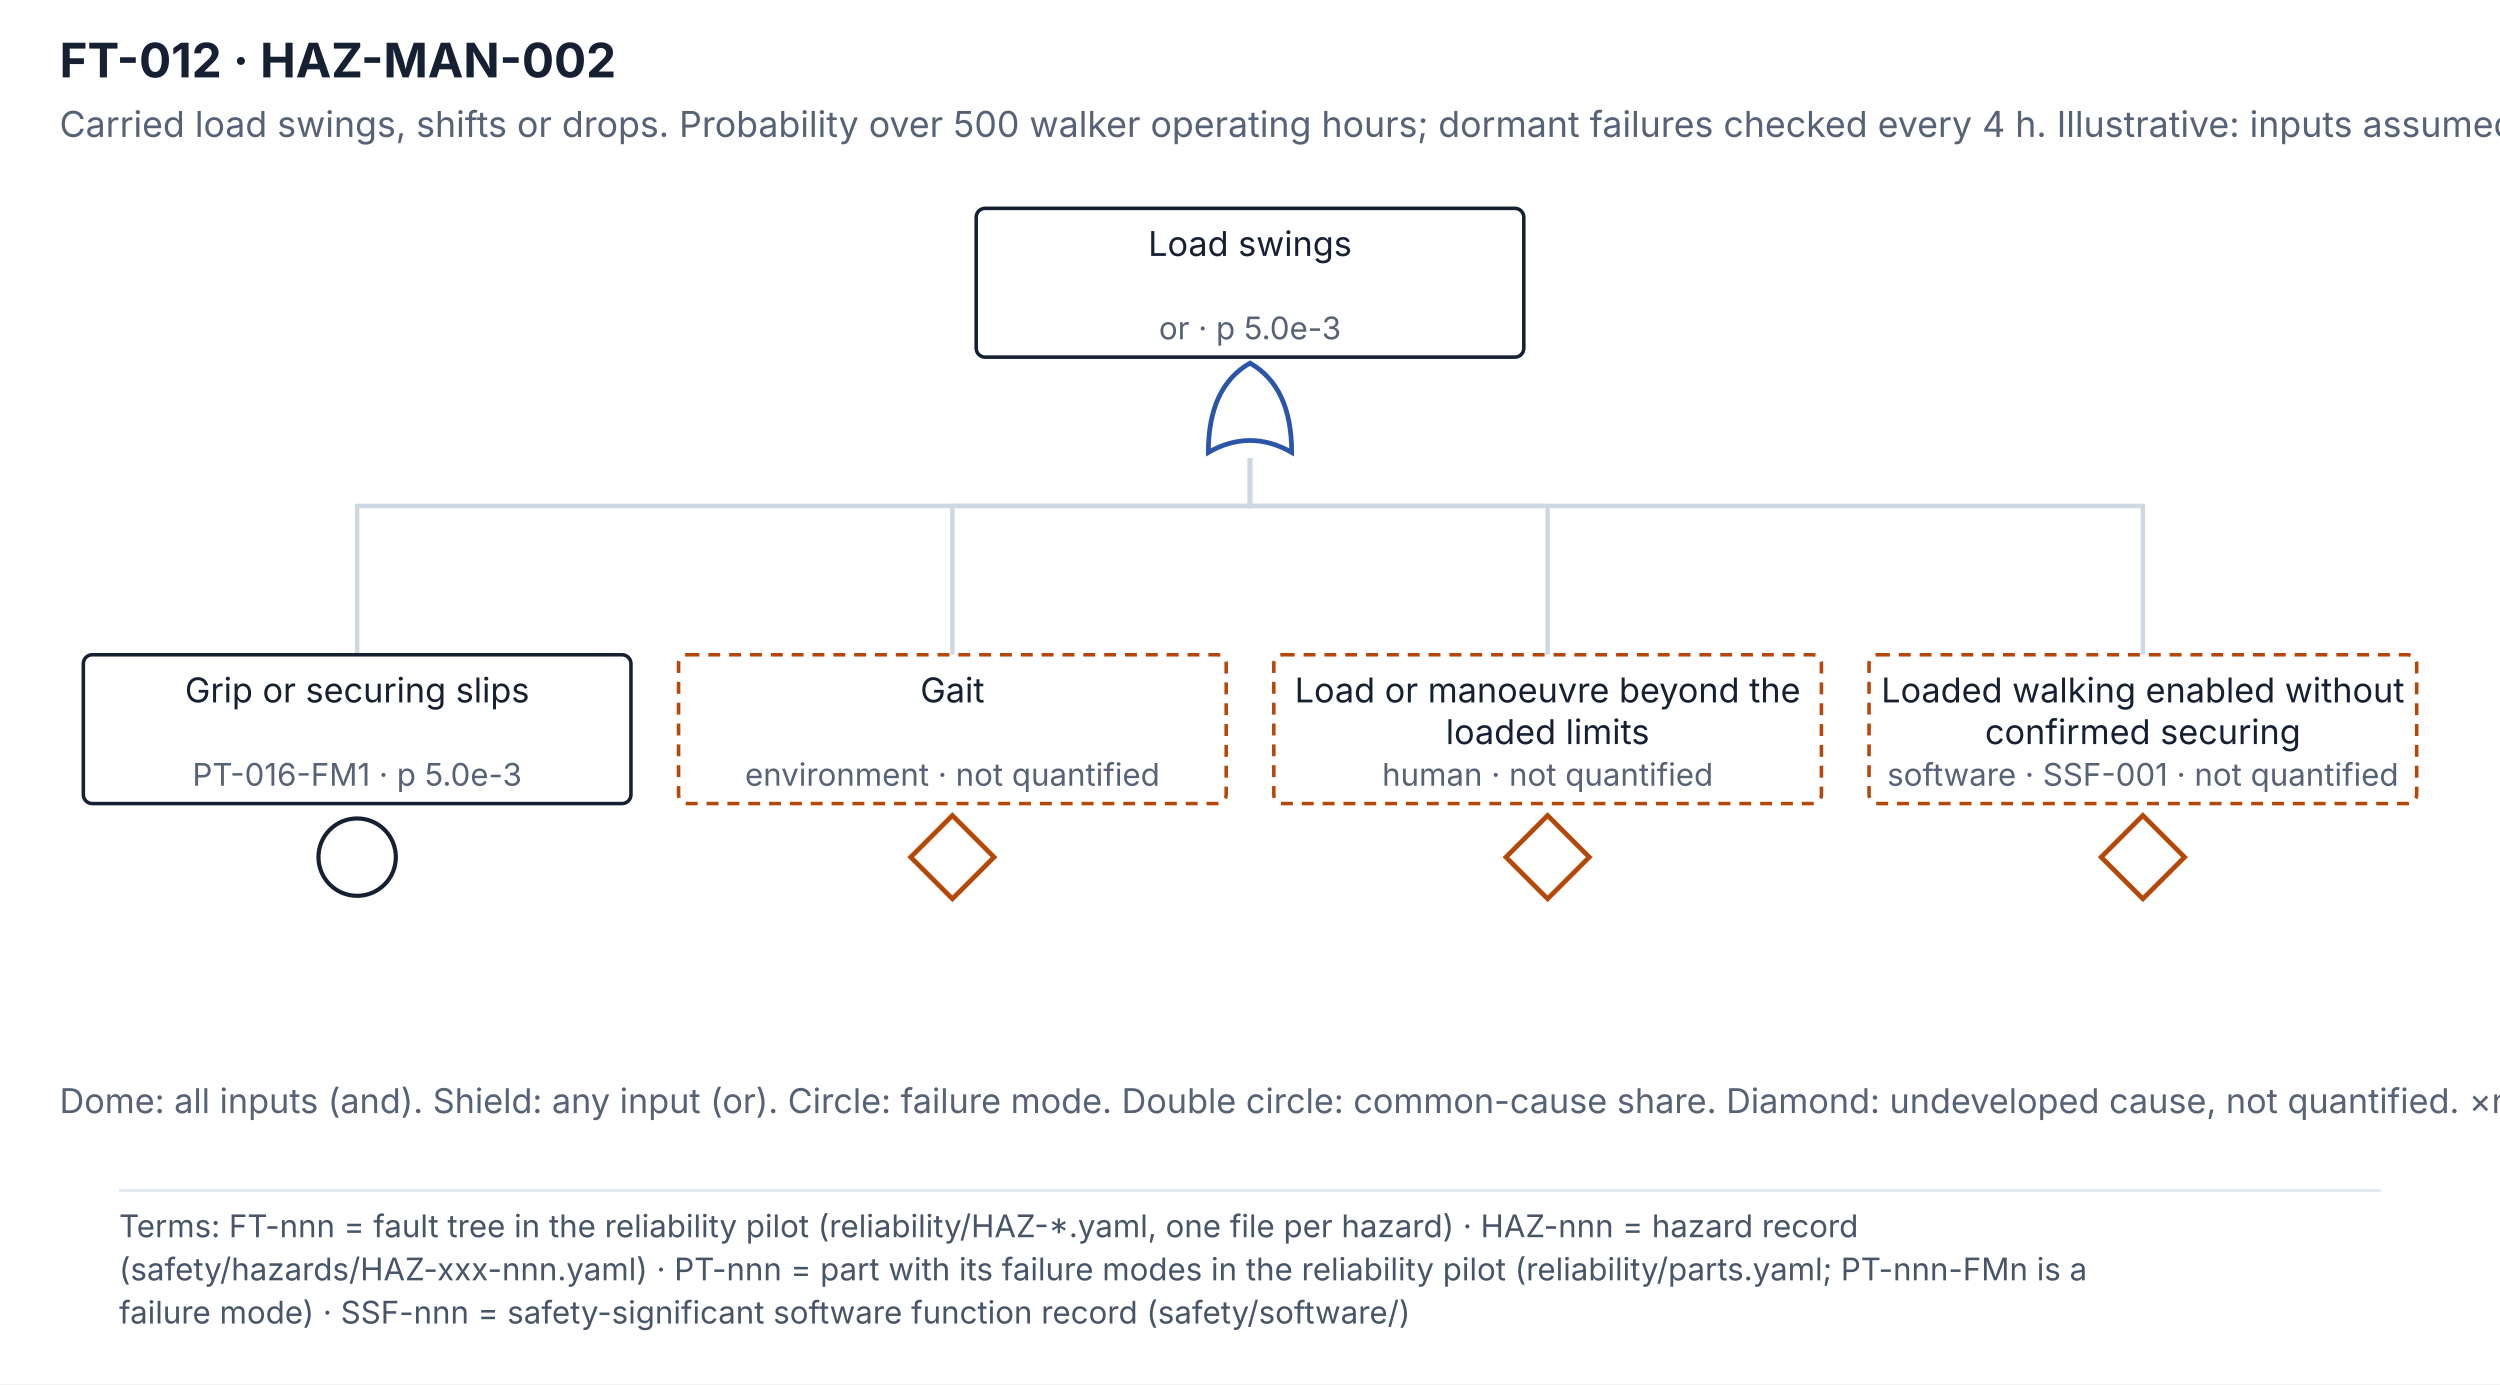
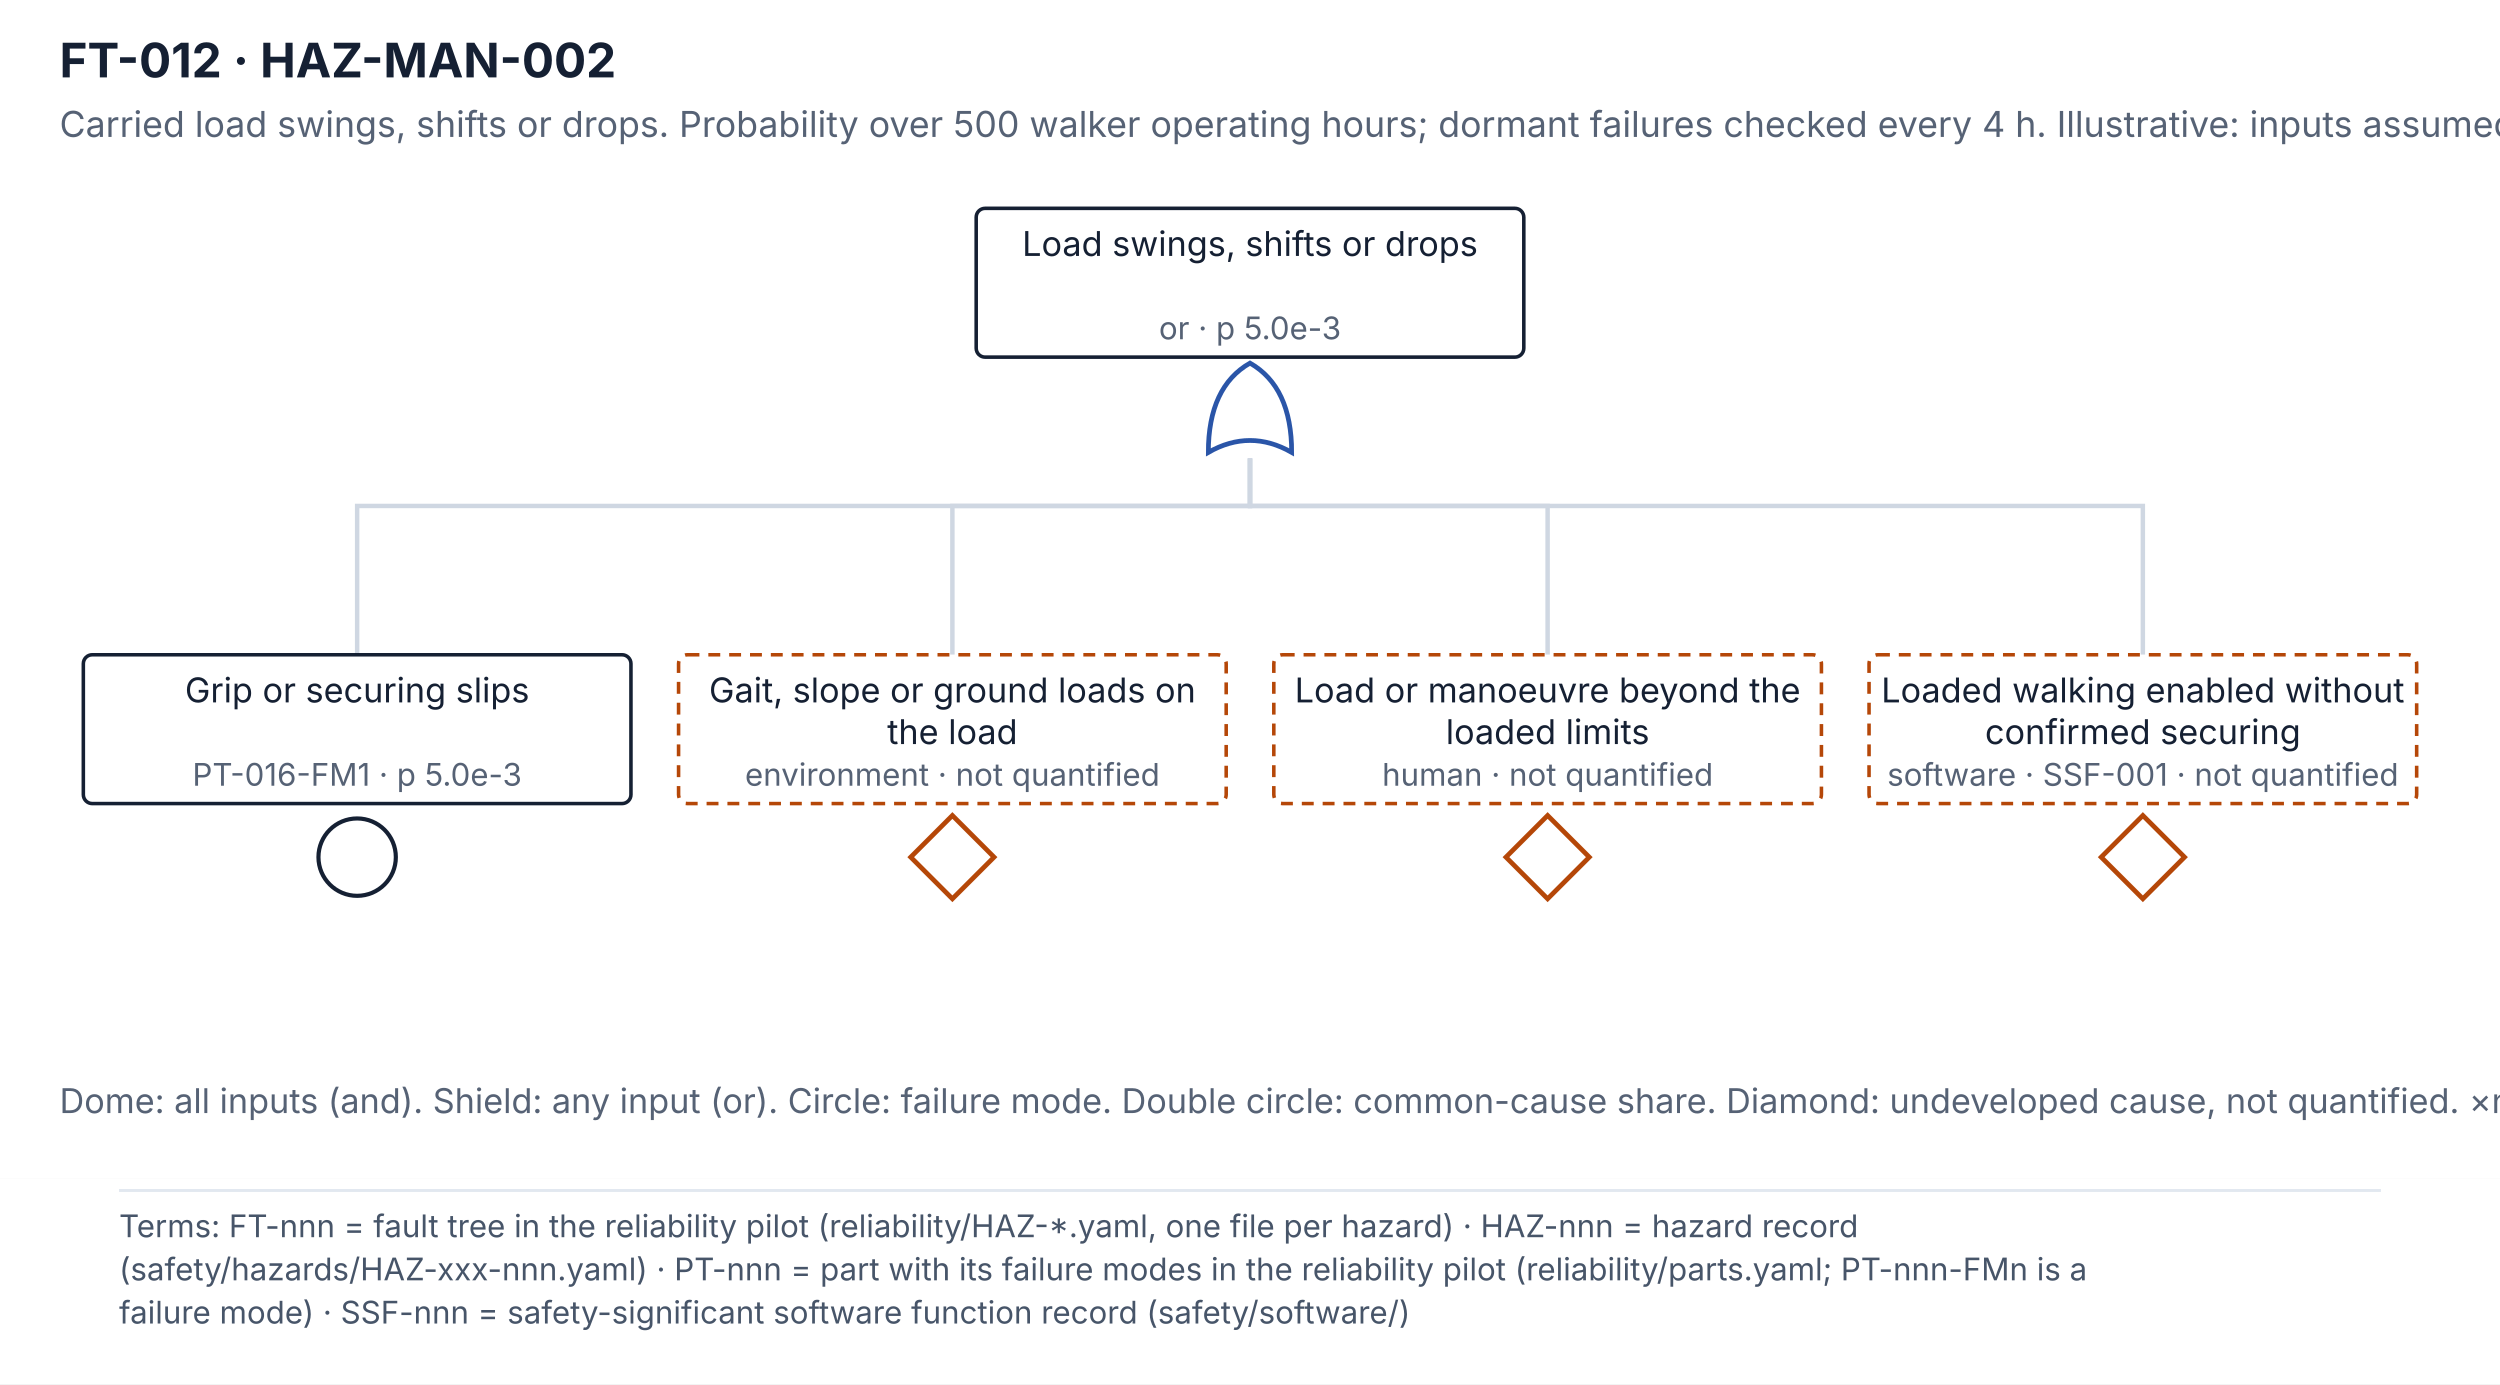
<svg xmlns="http://www.w3.org/2000/svg" viewBox="0 0 840 465.1" width="840" height="465.1" font-family="Inter, 'Segoe UI', Helvetica, Arial, sans-serif">
  <rect width="840" height="396" fill="#ffffff" />
  <text x="20" y="26" font-size="16" font-weight="700" fill="#152033">FT-012 · HAZ-MAN-002</text>
  <text x="20" y="46" font-size="12" fill="#566275">Carried load swings, shifts or drops. Probability over 500 walker operating hours; dormant failures checked every 4 h. Illustrative: inputs assumed.</text>
  <path d="M420.0 154 V170 H120.0 V220" fill="none" stroke="#cfd7e2" stroke-width="1.5" />
  <path d="M420.0 154 V170 H320.0 V220" fill="none" stroke="#cfd7e2" stroke-width="1.5" />
  <path d="M420.0 154 V170 H520.0 V220" fill="none" stroke="#cfd7e2" stroke-width="1.5" />
  <path d="M420.0 154 V170 H720.0 V220" fill="none" stroke="#cfd7e2" stroke-width="1.5" />
  <rect x="28.0" y="220" width="184" height="50" rx="3" fill="#ffffff" stroke="#152033" stroke-width="1.2" />
  <text x="120.0" y="236" font-size="11.5" fill="#152033" text-anchor="middle">Grip or securing slips</text>
  <text x="120.0" y="264" font-size="10.5" fill="#566275" text-anchor="middle">PT-016-FM1 · p 5.0e-3</text>
  <circle cx="120.0" cy="288" r="13" fill="#ffffff" stroke="#152033" stroke-width="1.4" />
  <rect x="228.0" y="220" width="184" height="50" rx="3" fill="#ffffff" stroke="#b54708" stroke-width="1.2" stroke-dasharray="4 3" />
-   <text x="320.0" y="236" font-size="11.5" fill="#152033" text-anchor="middle">Gait</text>
+   <text x="320.0" y="236" font-size="11.5" fill="#152033" text-anchor="middle">Gait, slope or ground loads on</text>
+   <text x="320.0" y="250" font-size="11.5" fill="#152033" text-anchor="middle">the load</text>
  <text x="320.0" y="264" font-size="10.5" fill="#566275" text-anchor="middle">environment · not quantified</text>
  <path d="M320.0 274 L334.0 288 L320.0 302 L306.0 288 Z" fill="#ffffff" stroke="#b54708" stroke-width="1.6" />
  <rect x="428.0" y="220" width="184" height="50" rx="3" fill="#ffffff" stroke="#b54708" stroke-width="1.2" stroke-dasharray="4 3" />
  <text x="520.0" y="236" font-size="11.5" fill="#152033" text-anchor="middle">Load or manoeuvre beyond the</text>
  <text x="520.0" y="250" font-size="11.5" fill="#152033" text-anchor="middle">loaded limits</text>
  <text x="520.0" y="264" font-size="10.5" fill="#566275" text-anchor="middle">human · not quantified</text>
  <path d="M520.0 274 L534.0 288 L520.0 302 L506.0 288 Z" fill="#ffffff" stroke="#b54708" stroke-width="1.6" />
  <rect x="628.0" y="220" width="184" height="50" rx="3" fill="#ffffff" stroke="#b54708" stroke-width="1.2" stroke-dasharray="4 3" />
  <text x="720.0" y="236" font-size="11.5" fill="#152033" text-anchor="middle">Loaded walking enabled without</text>
  <text x="720.0" y="250" font-size="11.5" fill="#152033" text-anchor="middle">confirmed securing</text>
  <text x="720.0" y="264" font-size="10.5" fill="#566275" text-anchor="middle">software · SSF-001 · not quantified</text>
  <path d="M720.0 274 L734.0 288 L720.0 302 L706.0 288 Z" fill="#ffffff" stroke="#b54708" stroke-width="1.6" />
  <rect x="328.0" y="70" width="184" height="50" rx="3" fill="#ffffff" stroke="#152033" stroke-width="1.2" />
-   <text x="420.0" y="86" font-size="11.5" fill="#152033" text-anchor="middle">Load swings</text>
+   <text x="420.0" y="86" font-size="11.5" fill="#152033" text-anchor="middle">Load swings, shifts or drops</text>
  <text x="420.0" y="114" font-size="10.5" fill="#566275" text-anchor="middle">or · p 5.0e-3</text>
  <path d="M406.0 152 Q406.0 130 420.0 122 Q434.0 130 434.0 152 Q420.0 144 406.0 152 Z" fill="#ffffff" stroke="#2a55a8" stroke-width="1.6" />
  <text x="20" y="374" font-size="11.5" fill="#566275">Dome: all inputs (and). Shield: any input (or). Circle: failure mode. Double circle: common-cause share. Diamond: undeveloped cause, not quantified. ×n: n identical copies.</text>
  <g class="terms" data-base-h="396">
    <rect x="0" y="396" width="840" height="69.1" fill="#FFFFFF" />
    <line x1="40" y1="400" x2="800" y2="400" stroke="#E2E8F0" stroke-width="1" />
    <text x="40" y="415.7" font-size="10.5" fill="#475569" font-family="Inter, 'Segoe UI', Helvetica, Arial, sans-serif">Terms: FT-nnn = fault tree in the reliability pilot (reliability/HAZ-*.yaml, one file per hazard) · HAZ-nnn = hazard record</text>
    <text x="40" y="430.2" font-size="10.5" fill="#475569" font-family="Inter, 'Segoe UI', Helvetica, Arial, sans-serif">(safety/hazards/HAZ-xxx-nnn.yaml) · PT-nnn = part with its failure modes in the reliability pilot (reliability/parts.yaml; PT-nnn-FMn is a</text>
    <text x="40" y="444.7" font-size="10.5" fill="#475569" font-family="Inter, 'Segoe UI', Helvetica, Arial, sans-serif">failure mode) · SSF-nnn = safety-significant software function record (safety/software/)</text>
  </g>
</svg>
